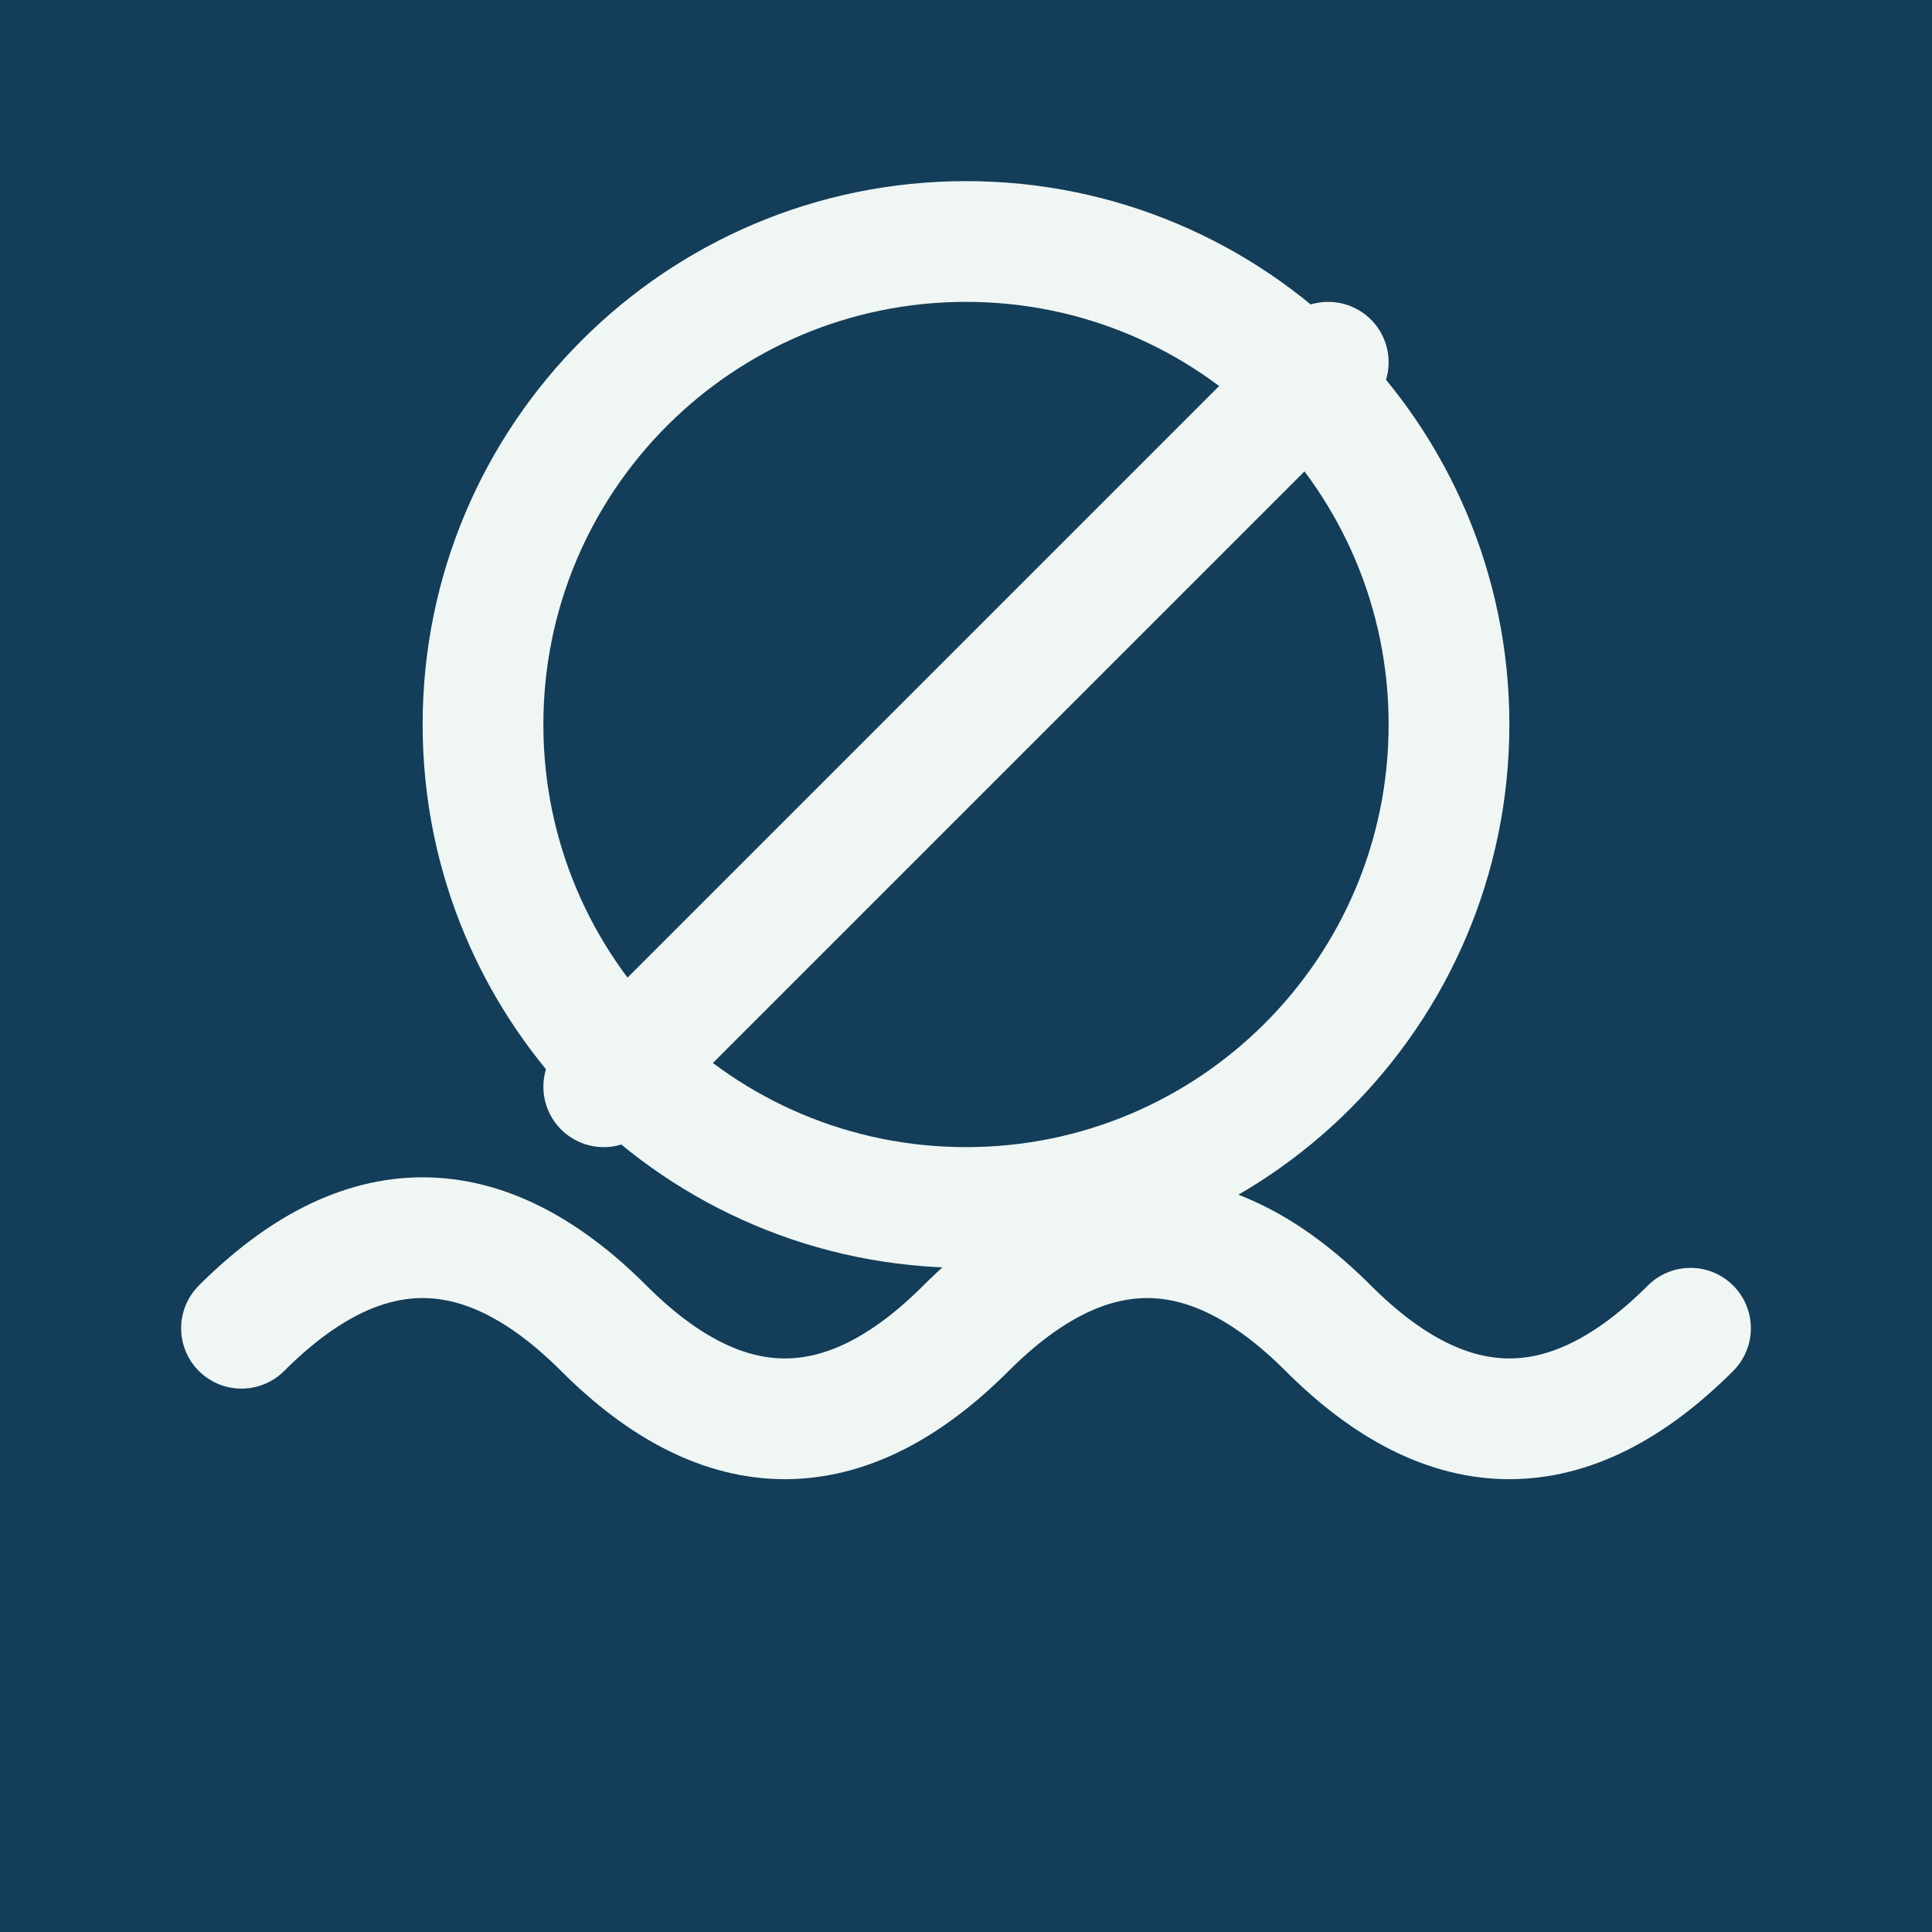
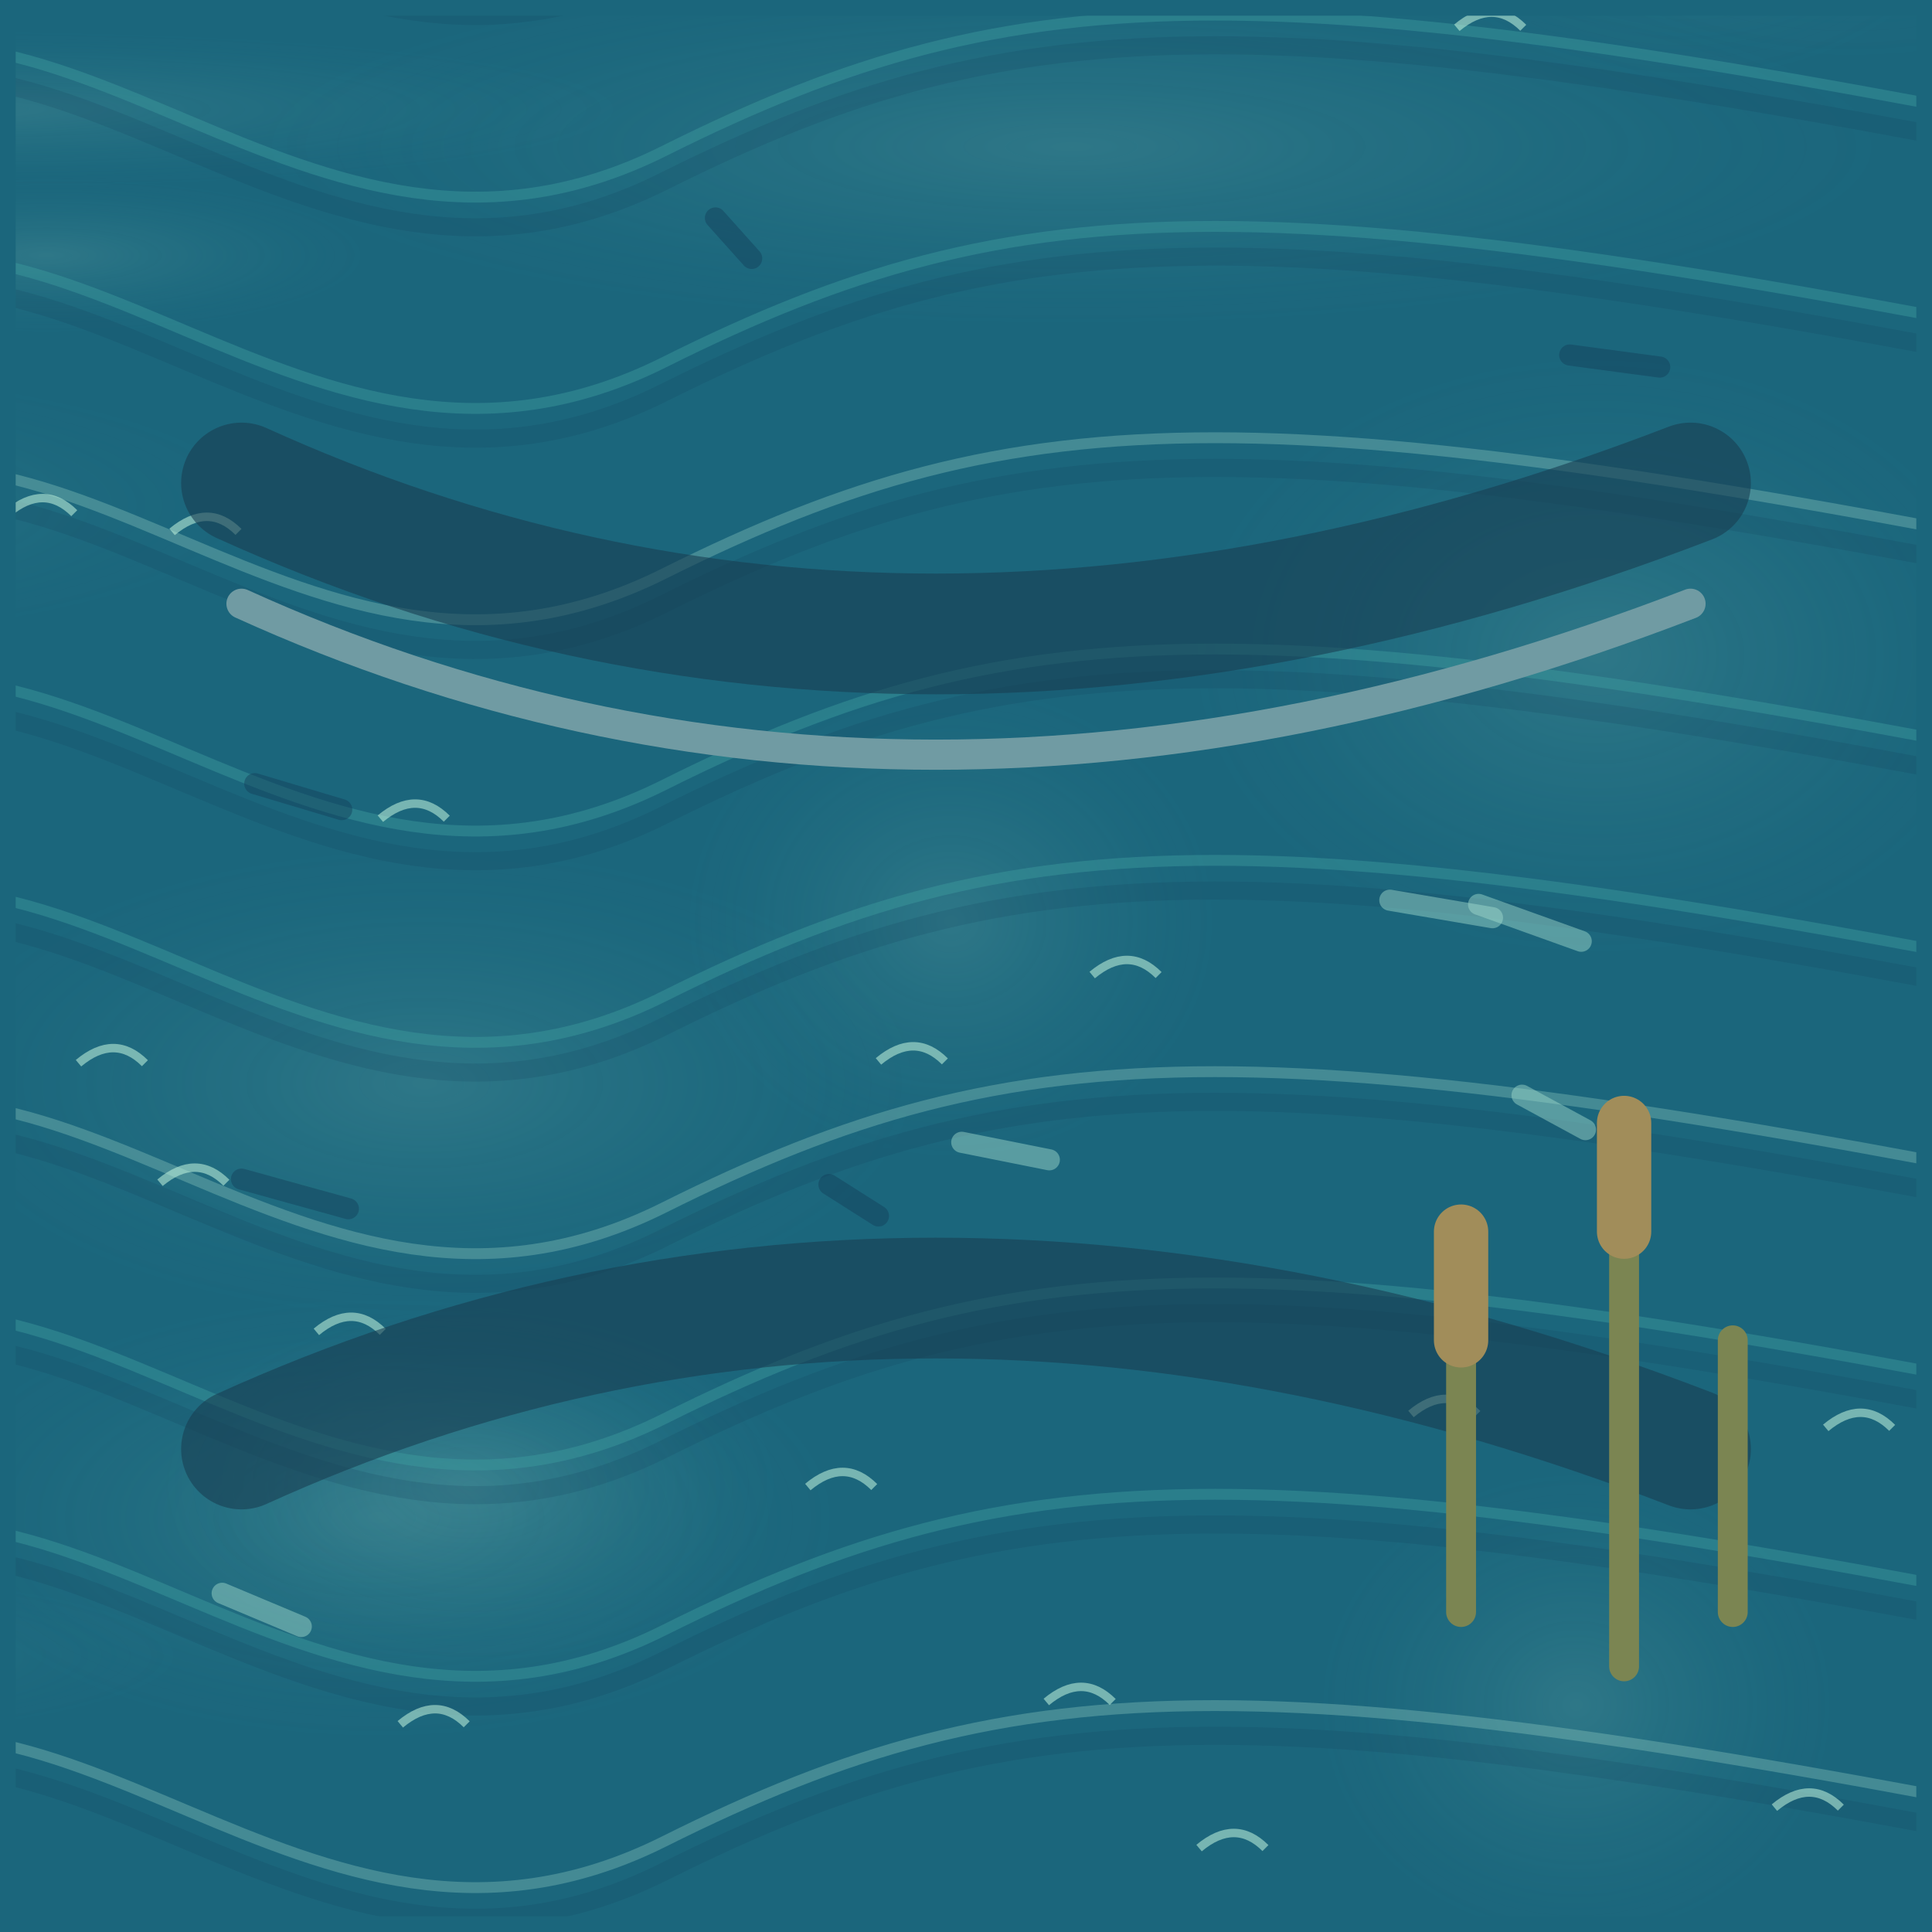
- <svg xmlns="http://www.w3.org/2000/svg" width="64" height="64" viewBox="0 0 32 32">
-   <rect width="32" height="32" fill="#133d58" />
-   <g color="#eff6f4" stroke-linecap="round" stroke-linejoin="round">
-     <path d="M4 22q3 -3 6 0t6 0t6 0t6 0" fill="none" stroke="currentColor" stroke-width="2" />
-     <circle cx="16" cy="12" r="8" fill="none" stroke="currentColor" stroke-width="2" />
-     <path d="M10 18L22 6" fill="none" stroke="currentColor" stroke-width="2" />
+ <svg xmlns="http://www.w3.org/2000/svg" width="128" height="128" viewBox="0 0 32 32">
+   <defs>
+     <linearGradient id="stone0" x1=".15" y1="0" x2=".7" y2="1">
+       <stop stop-color="#4fa2a4" />
+       <stop offset=".3" stop-color="#358f97" />
+       <stop offset="1" stop-color="#2b7886" />
+     </linearGradient>
+     <linearGradient id="stone1" x1=".15" y1="0" x2=".7" y2="1">
+       <stop stop-color="#4ea0a3" />
+       <stop offset=".3" stop-color="#338c95" />
+       <stop offset="1" stop-color="#2a7684" />
+     </linearGradient>
+     <linearGradient id="stone2" x1=".15" y1="0" x2=".7" y2="1">
+       <stop stop-color="#4c9ea1" />
+       <stop offset=".3" stop-color="#318a93" />
+       <stop offset="1" stop-color="#287483" />
+     </linearGradient>
+     <linearGradient id="stone3" x1=".15" y1="0" x2=".7" y2="1">
+       <stop stop-color="#4b9ca0" />
+       <stop offset=".3" stop-color="#2f8791" />
+       <stop offset="1" stop-color="#277281" />
+     </linearGradient>
+     <linearGradient id="stone4" x1=".15" y1="0" x2=".7" y2="1">
+       <stop stop-color="#499a9e" />
+       <stop offset=".3" stop-color="#2d848f" />
+       <stop offset="1" stop-color="#257080" />
+     </linearGradient>
+     <linearGradient id="stone5" x1=".15" y1="0" x2=".7" y2="1">
+       <stop stop-color="#49979d" />
+       <stop offset=".3" stop-color="#2c818d" />
+       <stop offset="1" stop-color="#256e7e" />
+     </linearGradient>
+     <linearGradient id="stone6" x1=".15" y1="0" x2=".7" y2="1">
+       <stop stop-color="#47959b" />
+       <stop offset=".3" stop-color="#2a7e8b" />
+       <stop offset="1" stop-color="#236c7d" />
+     </linearGradient>
+     <linearGradient id="stone7" x1=".15" y1="0" x2=".7" y2="1">
+       <stop stop-color="#46939a" />
+       <stop offset=".3" stop-color="#287b89" />
+       <stop offset="1" stop-color="#226a7c" />
+     </linearGradient>
+     <linearGradient id="stone8" x1=".15" y1="0" x2=".7" y2="1">
+       <stop stop-color="#449099" />
+       <stop offset=".3" stop-color="#267888" />
+       <stop offset="1" stop-color="#20677b" />
+     </linearGradient>
+     <linearGradient id="plank" x1="0" y1="0" x2="1" y2=".15">
+       <stop stop-color="#5db0ad" />
+       <stop offset=".18" stop-color="#3c9b9e" />
+       <stop offset=".85" stop-color="#368d94" />
+       <stop offset="1" stop-color="#123d59" />
+     </linearGradient>
+     <radialGradient id="waterlight">
+       <stop stop-color="#a3dece" stop-opacity=".45" />
+       <stop offset="1" stop-color="#3c9b9e" stop-opacity="0" />
+     </radialGradient>
+     <filter id="soft" x="-.5" y="-.5" width="2" height="2">
+       <feGaussianBlur stdDeviation=".55" />
+     </filter>
+     <linearGradient id="basalt" x1="0" y1="0" x2=".7" y2="1">
+       <stop stop-color="#45424c" />
+       <stop offset=".45" stop-color="#2c2d3b" />
+       <stop offset="1" stop-color="#171d2a" />
+     </linearGradient>
+     <linearGradient id="roof" x1="0" y1="0" x2=".6" y2="1">
+       <stop stop-color="#cf9b77" />
+       <stop offset=".45" stop-color="#aa594f" />
+       <stop offset=".5" stop-color="#e1af80" />
+       <stop offset=".53" stop-color="#8d414b" />
+       <stop offset="1" stop-color="#513242" />
+     </linearGradient>
+     <linearGradient id="rockTop" x1="0" y1="0" x2=".8" y2="1">
+       <stop stop-color="#c6d6bb" />
+       <stop offset=".6" stop-color="#8ca99d" />
+       <stop offset="1" stop-color="#608087" />
+     </linearGradient>
+     <linearGradient id="rockFace" x1="0" y1="0" x2=".5" y2="1">
+       <stop stop-color="#6b8d94" />
+       <stop offset="1" stop-color="#304959" />
+     </linearGradient>
+     <radialGradient id="glow">
+       <stop stop-color="#fff3bc" stop-opacity=".8" />
+       <stop offset=".25" stop-color="#ffc174" stop-opacity=".3" />
+       <stop offset="1" stop-color="#ffbc73" stop-opacity="0" />
+     </radialGradient>
+     <radialGradient id="spring" cx=".3" cy=".25">
+       <stop stop-color="#a3f6db" />
+       <stop offset=".4" stop-color="#42c5c1" />
+       <stop offset="1" stop-color="#1e708e" />
+     </radialGradient>
+     <linearGradient id="canvas" x1="0" y1="0" x2="0" y2="1">
+       <stop stop-color="#fff1ca" />
+       <stop offset=".6" stop-color="#d8bf8f" />
+       <stop offset="1" stop-color="#9c8068" />
+     </linearGradient>
+     <clipPath id="interior">
+       <rect x=".26" y=".26" width="31.48" height="31.48" />
+     </clipPath>
+     <pattern id="ground" width="32" height="32" patternUnits="userSpaceOnUse">
+       <rect x="0" y="0" width="32" height="32" rx="0" fill="#1b667c" />
+       <ellipse cx="26.11" cy="28.24" rx="4.29" ry="3.87" fill="url(#waterlight)" opacity="0.32" />
+       <ellipse cx="30.65" cy="-3.93" rx="6.99" ry="4.94" fill="url(#waterlight)" opacity="0.32" />
+       <ellipse cx="6.28" cy="25.14" rx="7.6" ry="3.69" fill="url(#waterlight)" opacity="0.32" />
+       <ellipse cx="-0.32" cy="1.81" rx="10.65" ry="1.3" fill="url(#waterlight)" opacity="0.32" />
+       <ellipse cx="0.77" cy="4.23" rx="5.31" ry="1.28" fill="url(#waterlight)" opacity="0.32" />
+       <ellipse cx="15.75" cy="15.26" rx="4.4" ry="3.96" fill="url(#waterlight)" opacity="0.32" />
+       <ellipse cx="27.92" cy="-2.6" rx="5.17" ry="3.96" fill="url(#waterlight)" opacity="0.32" />
+       <ellipse cx="7.03" cy="17.94" rx="8.28" ry="3.93" fill="url(#waterlight)" opacity="0.32" />
+       <ellipse cx="17.75" cy="2.43" rx="13.69" ry="2.98" fill="url(#waterlight)" opacity="0.32" />
+       <ellipse cx="7.8" cy="24.61" rx="5.11" ry="2.95" fill="url(#waterlight)" opacity="0.32" />
+       <ellipse cx="26.46" cy="10.86" rx="6.77" ry="4.97" fill="url(#waterlight)" opacity="0.32" />
+       <ellipse cx="-5.86" cy="27.42" rx="8.92" ry="1.52" fill="url(#waterlight)" opacity="0.32" />
+       <ellipse cx="-6.64" cy="8.37" rx="11.02" ry="2.45" fill="url(#waterlight)" opacity="0.32" />
+       <path d="M-4 -2c5-3 9 4 15 1s10-3 25 0" fill="none" stroke="#a3dece" stroke-width="0.18" opacity="0.3" />
+       <path d="M-4 -1.5c5-3 9 4 15 1s10-3 25 0" fill="none" stroke="#123d59" stroke-width="0.3" opacity=".18" />
+       <path d="M-4 1.5c5-3 9 4 15 1s10-3 25 0" fill="none" stroke="#3c9b9e" stroke-width="0.18" opacity="0.45" />
+       <path d="M-4 2c5-3 9 4 15 1s10-3 25 0" fill="none" stroke="#123d59" stroke-width="0.3" opacity=".18" />
+       <path d="M-4 5c5-3 9 4 15 1s10-3 25 0" fill="none" stroke="#3c9b9e" stroke-width="0.18" opacity="0.45" />
+       <path d="M-4 5.5c5-3 9 4 15 1s10-3 25 0" fill="none" stroke="#123d59" stroke-width="0.3" opacity=".18" />
+       <path d="M-4 8.5c5-3 9 4 15 1s10-3 25 0" fill="none" stroke="#a3dece" stroke-width="0.18" opacity="0.3" />
+       <path d="M-4 9c5-3 9 4 15 1s10-3 25 0" fill="none" stroke="#123d59" stroke-width="0.3" opacity=".18" />
+       <path d="M-4 12c5-3 9 4 15 1s10-3 25 0" fill="none" stroke="#3c9b9e" stroke-width="0.18" opacity="0.45" />
+       <path d="M-4 12.5c5-3 9 4 15 1s10-3 25 0" fill="none" stroke="#123d59" stroke-width="0.3" opacity=".18" />
+       <path d="M-4 15.5c5-3 9 4 15 1s10-3 25 0" fill="none" stroke="#3c9b9e" stroke-width="0.18" opacity="0.45" />
+       <path d="M-4 16c5-3 9 4 15 1s10-3 25 0" fill="none" stroke="#123d59" stroke-width="0.3" opacity=".18" />
+       <path d="M-4 19c5-3 9 4 15 1s10-3 25 0" fill="none" stroke="#a3dece" stroke-width="0.18" opacity="0.3" />
+       <path d="M-4 19.5c5-3 9 4 15 1s10-3 25 0" fill="none" stroke="#123d59" stroke-width="0.3" opacity=".18" />
+       <path d="M-4 22.5c5-3 9 4 15 1s10-3 25 0" fill="none" stroke="#3c9b9e" stroke-width="0.18" opacity="0.45" />
+       <path d="M-4 23c5-3 9 4 15 1s10-3 25 0" fill="none" stroke="#123d59" stroke-width="0.3" opacity=".18" />
+       <path d="M-4 26c5-3 9 4 15 1s10-3 25 0" fill="none" stroke="#3c9b9e" stroke-width="0.18" opacity="0.45" />
+       <path d="M-4 26.5c5-3 9 4 15 1s10-3 25 0" fill="none" stroke="#123d59" stroke-width="0.3" opacity=".18" />
+       <path d="M-4 29.5c5-3 9 4 15 1s10-3 25 0" fill="none" stroke="#a3dece" stroke-width="0.18" opacity="0.3" />
+       <path d="M-4 30c5-3 9 4 15 1s10-3 25 0" fill="none" stroke="#123d59" stroke-width="0.3" opacity=".18" />
+       <path d="M24.13 0.46q.6-.5 1.1 0" fill="none" stroke="#c2f5de" stroke-width="0.14" opacity=".55" />
+       <path d="M0.13 8.5q.6-.5 1.1 0" fill="none" stroke="#c2f5de" stroke-width="0.14" opacity=".55" />
+       <path d="M6.63 28.56q.6-.5 1.1 0" fill="none" stroke="#c2f5de" stroke-width="0.14" opacity=".55" />
+       <path d="M5.24 22.06q.6-.5 1.1 0" fill="none" stroke="#c2f5de" stroke-width="0.14" opacity=".55" />
+       <path d="M29.39 29.94q.6-.5 1.1 0" fill="none" stroke="#c2f5de" stroke-width="0.14" opacity=".55" />
+       <path d="M2.65 19.59q.6-.5 1.1 0" fill="none" stroke="#c2f5de" stroke-width="0.14" opacity=".55" />
+       <path d="M1.3 17.61q.6-.5 1.1 0" fill="none" stroke="#c2f5de" stroke-width="0.14" opacity=".55" />
+       <path d="M2.85 8.81q.6-.5 1.1 0" fill="none" stroke="#c2f5de" stroke-width="0.14" opacity=".55" />
+       <path d="M18.09 16.15q.6-.5 1.1 0" fill="none" stroke="#c2f5de" stroke-width="0.14" opacity=".55" />
+       <path d="M6.3 13.56q.6-.5 1.1 0" fill="none" stroke="#c2f5de" stroke-width="0.14" opacity=".55" />
+       <path d="M13.38 24.63q.6-.5 1.1 0" fill="none" stroke="#c2f5de" stroke-width="0.14" opacity=".55" />
+       <path d="M23.37 23.42q.6-.5 1.1 0" fill="none" stroke="#c2f5de" stroke-width="0.14" opacity=".55" />
+       <path d="M14.55 17.58q.6-.5 1.1 0" fill="none" stroke="#c2f5de" stroke-width="0.14" opacity=".55" />
+       <path d="M30.24 23.65q.6-.5 1.1 0" fill="none" stroke="#c2f5de" stroke-width="0.14" opacity=".55" />
+       <path d="M19.86 30.61q.6-.5 1.1 0" fill="none" stroke="#c2f5de" stroke-width="0.14" opacity=".55" />
+       <path d="M17.33 28.19q.6-.5 1.1 0" fill="none" stroke="#c2f5de" stroke-width="0.14" opacity=".55" />
+     </pattern>
+   </defs>
+   <rect width="32" height="32" fill="#1b667c" />
+   <rect x=".26" y=".26" width="31.48" height="31.48" fill="url(#ground)" />
+   <g clip-path="url(#interior)" stroke-linecap="round" stroke-linejoin="round">
+     <path d="M26 5.88l1.49 0.2" fill="none" stroke="#123d59" stroke-width="0.35" opacity=".45" />
+     <path d="M25.21 18.14l1.05 0.57" fill="none" stroke="#a3dece" stroke-width="0.35" opacity=".45" />
+     <path d="M13.73 19.62l0.82 0.52" fill="none" stroke="#123d59" stroke-width="0.35" opacity=".45" />
+     <path d="M24.49 14.98l1.7 0.61" fill="none" stroke="#a3dece" stroke-width="0.35" opacity=".45" />
+     <path d="M4 19.53l1.77 0.49" fill="none" stroke="#123d59" stroke-width="0.35" opacity=".45" />
+     <path d="M23.02 14.91l1.7 0.29" fill="none" stroke="#a3dece" stroke-width="0.35" opacity=".45" />
+     <path d="M11.85 3.61l0.6 0.67" fill="none" stroke="#123d59" stroke-width="0.35" opacity=".45" />
+     <path d="M3.68 26.39l1.31 0.55" fill="none" stroke="#a3dece" stroke-width="0.35" opacity=".45" />
+     <path d="M4.22 12.98l1.44 0.43" fill="none" stroke="#123d59" stroke-width="0.35" opacity=".45" />
+     <path d="M15.93 18.92l1.45 0.29" fill="none" stroke="#a3dece" stroke-width="0.35" opacity=".45" />
+     <path d="M4 8q11 5 24 0M4 24q11-5 24 0" fill="none" stroke="#183e52" stroke-width="2" opacity=".6" />
+     <path d="M4 10q11 5 24 0" fill="none" stroke="#709ba3" stroke-width="0.5" />
+     <g transform="translate(26 24) rotate(0) scale(0.9)">
+       <path d="M-2 3v-7m3 8v-10m2 9v-5" fill="none" stroke="#7b8552" stroke-width="0.55" />
+       <path d="M-2-4v2m3-4v2" fill="none" stroke="#a18d5a" stroke-width="1" />
+     </g>
  </g>
</svg>
